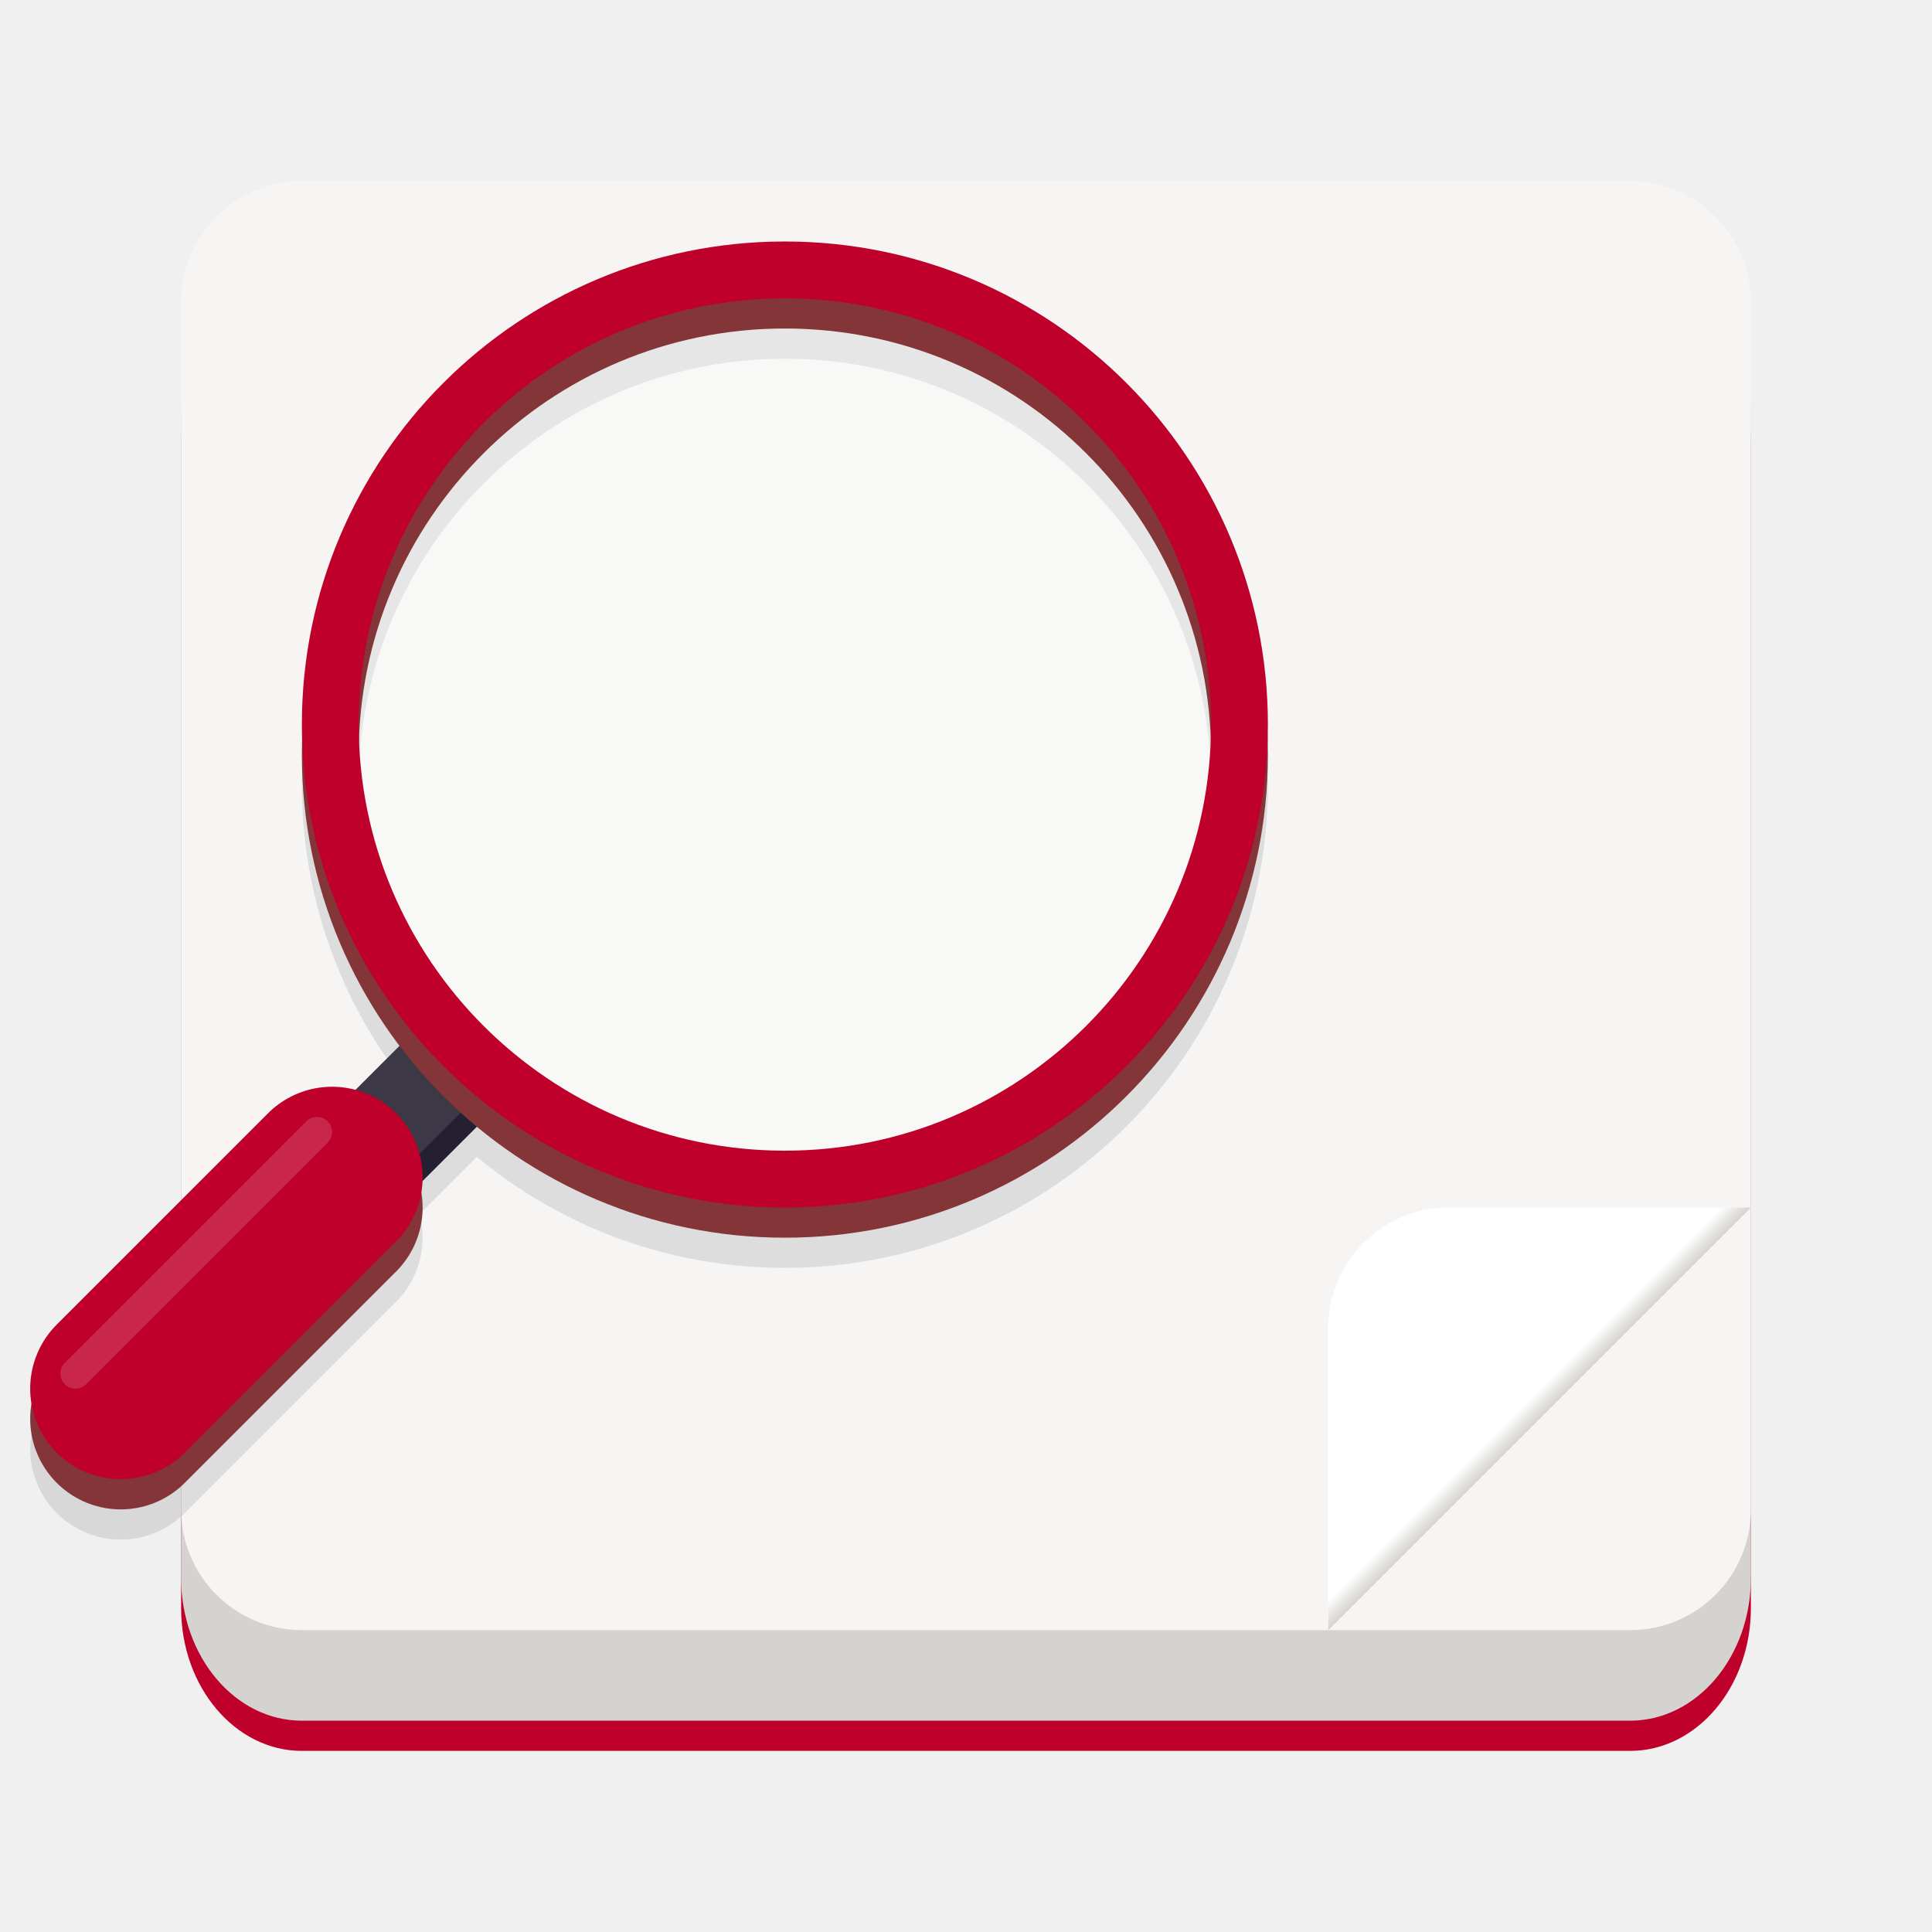
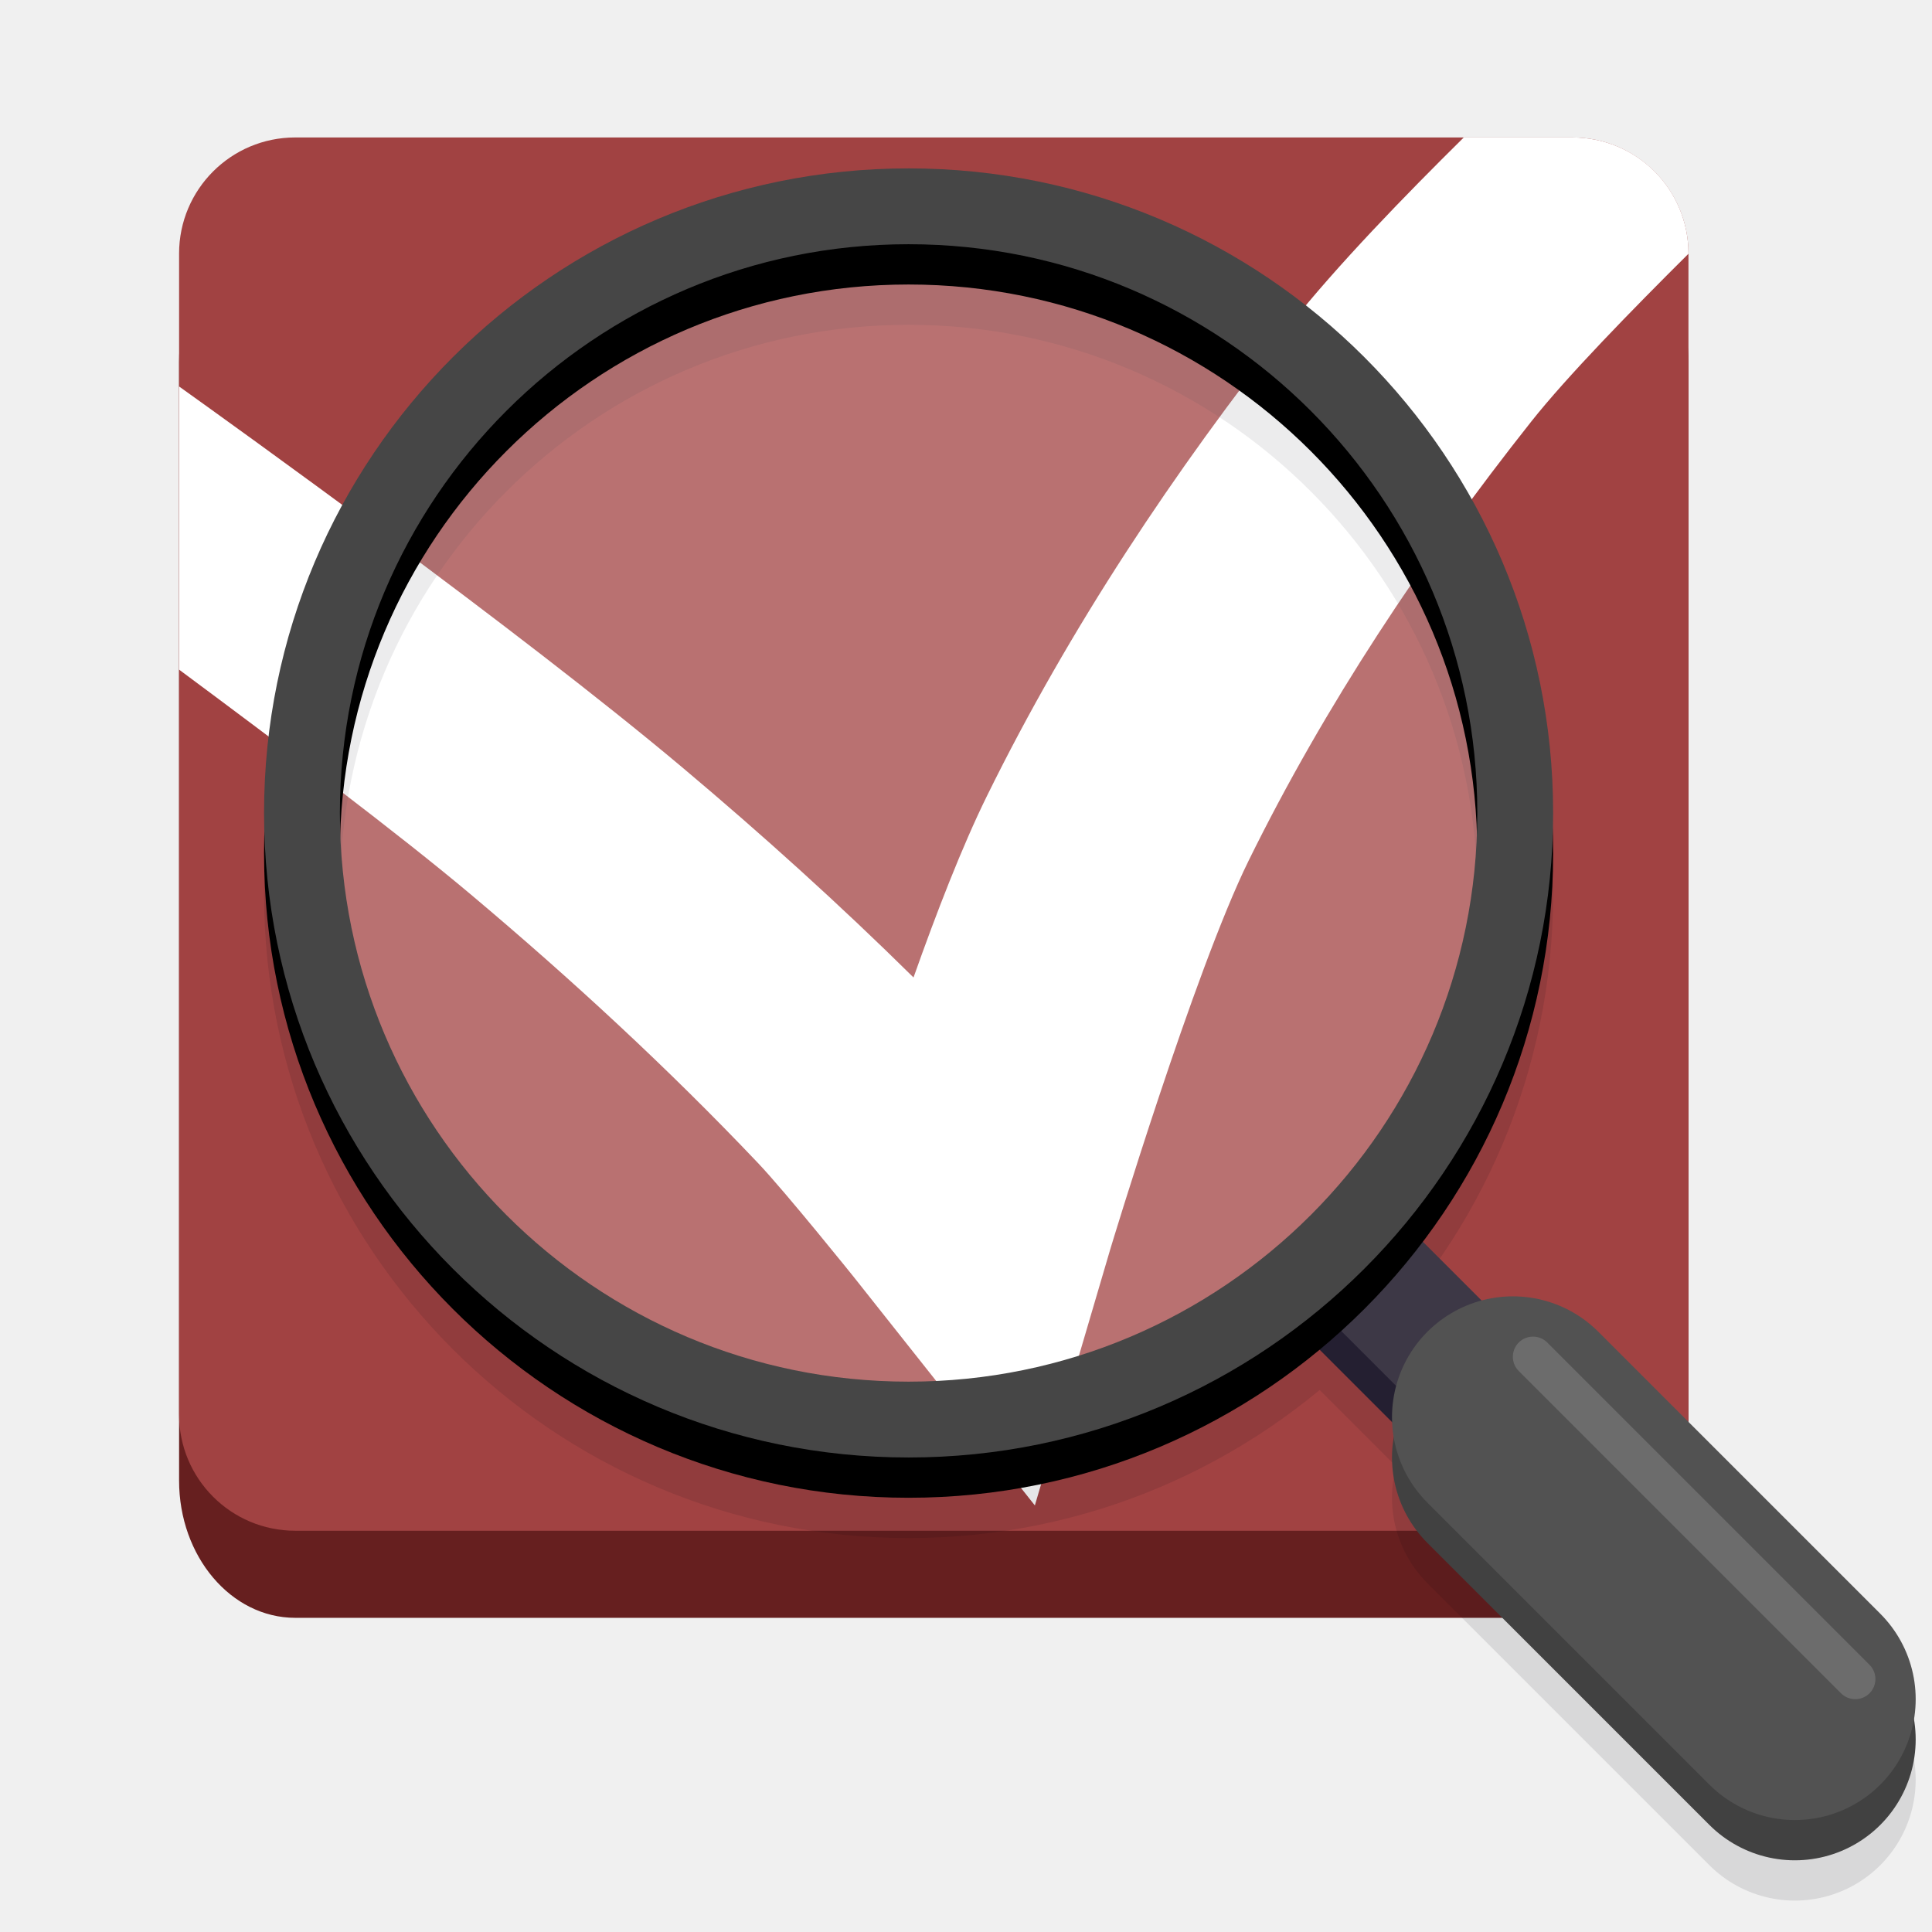
<svg xmlns="http://www.w3.org/2000/svg" xmlns:xlink="http://www.w3.org/1999/xlink" width="128" height="128" version="1.0" id="svg109">
  <defs id="defs17">
    <linearGradient xlink:href="#a" id="e" gradientUnits="userSpaceOnUse" gradientTransform="matrix(.25 0 0 .25 180 83)" x1="344" y1="76" x2="340" y2="72" />
    <linearGradient id="a">
      <stop offset="0" stop-color="#d5d3cf" id="stop3" />
      <stop offset="1" stop-color="#fff" id="stop5" />
    </linearGradient>
    <clipPath clipPathUnits="userSpaceOnUse" id="d">
      <path d="M252 116l28-28v-8h-36v36z" fill="#e74747" stroke-width=".25" id="path8" />
    </clipPath>
    <linearGradient xlink:href="#b" id="c" gradientUnits="userSpaceOnUse" x1="256" y1="268" x2="256" y2="-180" />
    <linearGradient id="b">
      <stop offset="0" stop-color="#eeeeec" id="stop12" />
      <stop offset="1" stop-color="#fff" id="stop14" />
    </linearGradient>
+     <linearGradient xlink:href="#b" id="linearGradient846" gradientUnits="userSpaceOnUse" x1="256" y1="268" x2="256" y2="-180" />
  </defs>
  <g transform="translate(-210 -172)" id="g69">
    <g transform="matrix(-.3 0 0 -.2128 197.2 247.363)" id="g25" stroke-width="1.03" fill="url(#c)">
-       <rect ry="44.432" rx="26.667" y="-190.965" x="-429.333" height="451.133" width="346.667" style="marker:none;fill:#be002b;fill-opacity:1" id="rect19" fill="#a347ba" />
-       <rect style="marker:none" width="346.667" height="451.133" x="-429.333" y="-181.566" rx="26.667" ry="44.432" id="rect21" fill="#d5d3cf" />
-       <rect style="marker:none" width="346.667" height="451.133" x="-429.333" y="-153.371" rx="26.667" ry="37.594" id="rect23" fill="#f6f5f4" />
+       <g id="g844" style="fill:url(#linearGradient846)" transform="matrix(0.7593908,0,0,0.7593908,-103.3015,-43.68644)">
+         <rect id="rect21" ry="56.26" rx="33.766" y="-139.389" x="-27.767" height="571.223" width="438.948" style="fill:#661f1f;fill-opacity:1;stroke-width:1.304;marker:none" transform="scale(-1,1)" />
+         <rect id="rect23" ry="47.601" rx="33.766" y="-103.689" x="-27.767" height="571.223" width="438.948" style="fill:#a14242;fill-opacity:1;stroke:none;stroke-width:1.304;stroke-opacity:1;marker:none" transform="scale(-1,1)" />
+         <path style="color:#000000;font-style:normal;font-variant:normal;font-weight:normal;font-stretch:normal;font-size:medium;line-height:normal;font-family:sans-serif;font-variant-ligatures:normal;font-variant-position:normal;font-variant-caps:normal;font-variant-numeric:normal;font-variant-alternates:normal;font-feature-settings:normal;text-indent:0;text-align:start;text-decoration:none;text-decoration-line:none;text-decoration-style:solid;text-decoration-color:#000000;letter-spacing:normal;word-spacing:normal;text-transform:none;writing-mode:lr-tb;direction:ltr;text-orientation:mixed;dominant-baseline:auto;baseline-shift:baseline;text-anchor:start;white-space:normal;shape-padding:0;clip-rule:nonzero;display:inline;overflow:visible;visibility:visible;opacity:1;isolation:auto;mix-blend-mode:normal;color-interpolation:sRGB;color-interpolation-filters:linearRGB;solid-color:#000000;solid-opacity:1;vector-effect:none;fill:#ffffff;fill-opacity:1;fill-rule:nonzero;stroke:none;stroke-width:15.463;stroke-linecap:butt;stroke-linejoin:miter;stroke-miterlimit:4;stroke-dasharray:none;stroke-dashoffset:0;stroke-opacity:1;color-rendering:auto;image-rendering:auto;shape-rendering:auto;text-rendering:auto;enable-background:accumulate" d="M 111.865 16.812 L 111.865 16.799 C 111.865 15.733 111.65 14.72 111.262 13.799 C 110.873 12.878 110.312 12.051 109.617 11.355 C 108.922 10.66 108.093 10.097 107.172 9.709 C 106.251 9.321 105.237 9.107 104.172 9.107 L 96.979 9.107 C 93.135 12.902 88.573 17.592 85.438 21.555 C 77.81 31.193 70.873 41.589 65.391 52.729 C 63.736 56.09 62.039 60.48 60.523 64.76 C 55.617 59.914 50.501 55.299 45.256 50.887 C 34.406 41.759 15.367 28.109 11.865 25.604 L 11.865 44.365 C 18.716 49.453 26.399 55.228 31.219 59.283 C 37.881 64.888 44.271 70.786 50.219 77.053 C 52.056 78.988 56.574 84.615 56.574 84.615 L 68.562 99.74 L 73.562 82.754 C 73.562 82.754 79.117 64.349 82.725 57.02 C 87.79 46.728 94.254 37.021 101.449 27.93 C 103.805 24.953 108.112 20.542 111.865 16.812 z " id="path1479" transform="matrix(-4.389483,0,0,-6.188181,79.84661,523.8882)" />
+       </g>
    </g>
-     <rect clip-path="url(#d)" transform="matrix(0 1 1 0 210 0)" ry="8" rx="8" y="88" x="252" height="36" width="36" style="marker:none" fill="url(#e)" id="rect67" />
  </g>
-   <g transform="translate(-20 -164)" id="g107">
-     <g transform="translate(14 -12)" opacity=".1" stroke="#00000f" fill="none" id="g85">
-       <path d="M36 250l-8 8" stroke-width="6" id="path79" />
-       <path d="M28 258l-14 14" stroke-width="12" stroke-linecap="round" id="path81" />
-       <circle r="30.118" cy="228" cx="58" stroke-width="3.765" stroke-linejoin="round" id="circle83" />
+   <g transform="matrix(-1.334447,0,0,1.334447,156.277,-229.0437)" id="g107">
+     <g transform="translate(14,-12)" id="g85" style="opacity:0.1;fill:none;stroke:#00000f">
+       <path d="m 36,250 -8,8" id="path79" style="stroke-width:6" />
+       <path d="M 28,258 14,272" id="path81" style="stroke-width:12;stroke-linecap:round" />
+       <circle r="30.118" cy="228" cx="58" id="circle83" style="stroke-width:3.765;stroke-linejoin:round" />
    </g>
-     <g fill="none" id="g97">
-       <path d="M25.89 254.55l15.457-15.457" opacity=".154" stroke="#fff" stroke-width="1.638" stroke-linecap="round" id="path87" />
-       <path d="M50 236l-8 8" stroke="#241f31" stroke-width="6" id="path89" />
-       <path d="M50 234l-8 8" stroke="#3d3846" stroke-width="6" id="path91" />
-       <path d="M42 244l-14 14" stroke="#613583" stroke-width="12" stroke-linecap="round" id="path93" style="stroke:#833537;stroke-opacity:1" />
-       <path d="M42 242l-14 14" stroke="#a347ba" stroke-width="12" stroke-linecap="round" id="path95" style="stroke:#be002b;stroke-opacity:1" />
+     <g id="g97" style="fill:none">
+       <path d="M 25.89,254.55 41.347,239.093" id="path87" style="opacity:0.154;stroke:#ffffff;stroke-width:1.638;stroke-linecap:round" />
+       <path d="m 50,236 -8,8" id="path89" style="stroke:#241f31;stroke-width:6" />
+       <path d="m 50,234 -8,8" id="path91" style="stroke:#3d3846;stroke-width:6" />
+       <path d="M 42,244 28,258" id="path93" style="fill:#f6f5f4;fill-opacity:1;stroke:#414141;stroke-width:12;stroke-linecap:round;stroke-opacity:1" />
+       <path d="M 42,242 28,256" id="path95" style="stroke:#525252;stroke-width:12;stroke-linecap:round;stroke-opacity:1" />
    </g>
-     <circle transform="scale(-1 1)" r="29.938" cx="-72" cy="212.062" id="circle99" fill="#fff" opacity=".25" />
-     <circle r="30.118" cy="214" cx="72" id="circle101" stroke-linejoin="round" stroke-width="3.765" stroke="#613583" fill="none" style="stroke:#833537;stroke-opacity:1" />
-     <circle cx="72" cy="212" r="30.118" id="circle103" stroke-linejoin="round" stroke-width="3.765" stroke="#a347ba" fill="none" style="stroke:#be002b;stroke-opacity:1" />
-     <path d="M25 255l16-16" opacity=".154" fill="none" stroke="#fff" stroke-width="2" stroke-linecap="round" id="path105" />
+     <circle transform="scale(-1,1)" r="29.938" cx="-72" cy="212.062" id="circle99" style="opacity:0.25;fill:#ffffff" />
+     <circle r="30.118" cy="214" cx="72" id="circle101" style="fill:none;stroke:#000000;stroke-width:3.765;stroke-linejoin:round;stroke-opacity:1" />
+     <circle cx="72" cy="212" r="30.118" id="circle103" style="fill:none;stroke:#464646;stroke-width:3.765;stroke-linejoin:round;stroke-opacity:1" />
+     <path d="M 25,255 41,239" id="path105" style="opacity:0.154;fill:none;stroke:#ffffff;stroke-width:2;stroke-linecap:round" />
  </g>
</svg>
